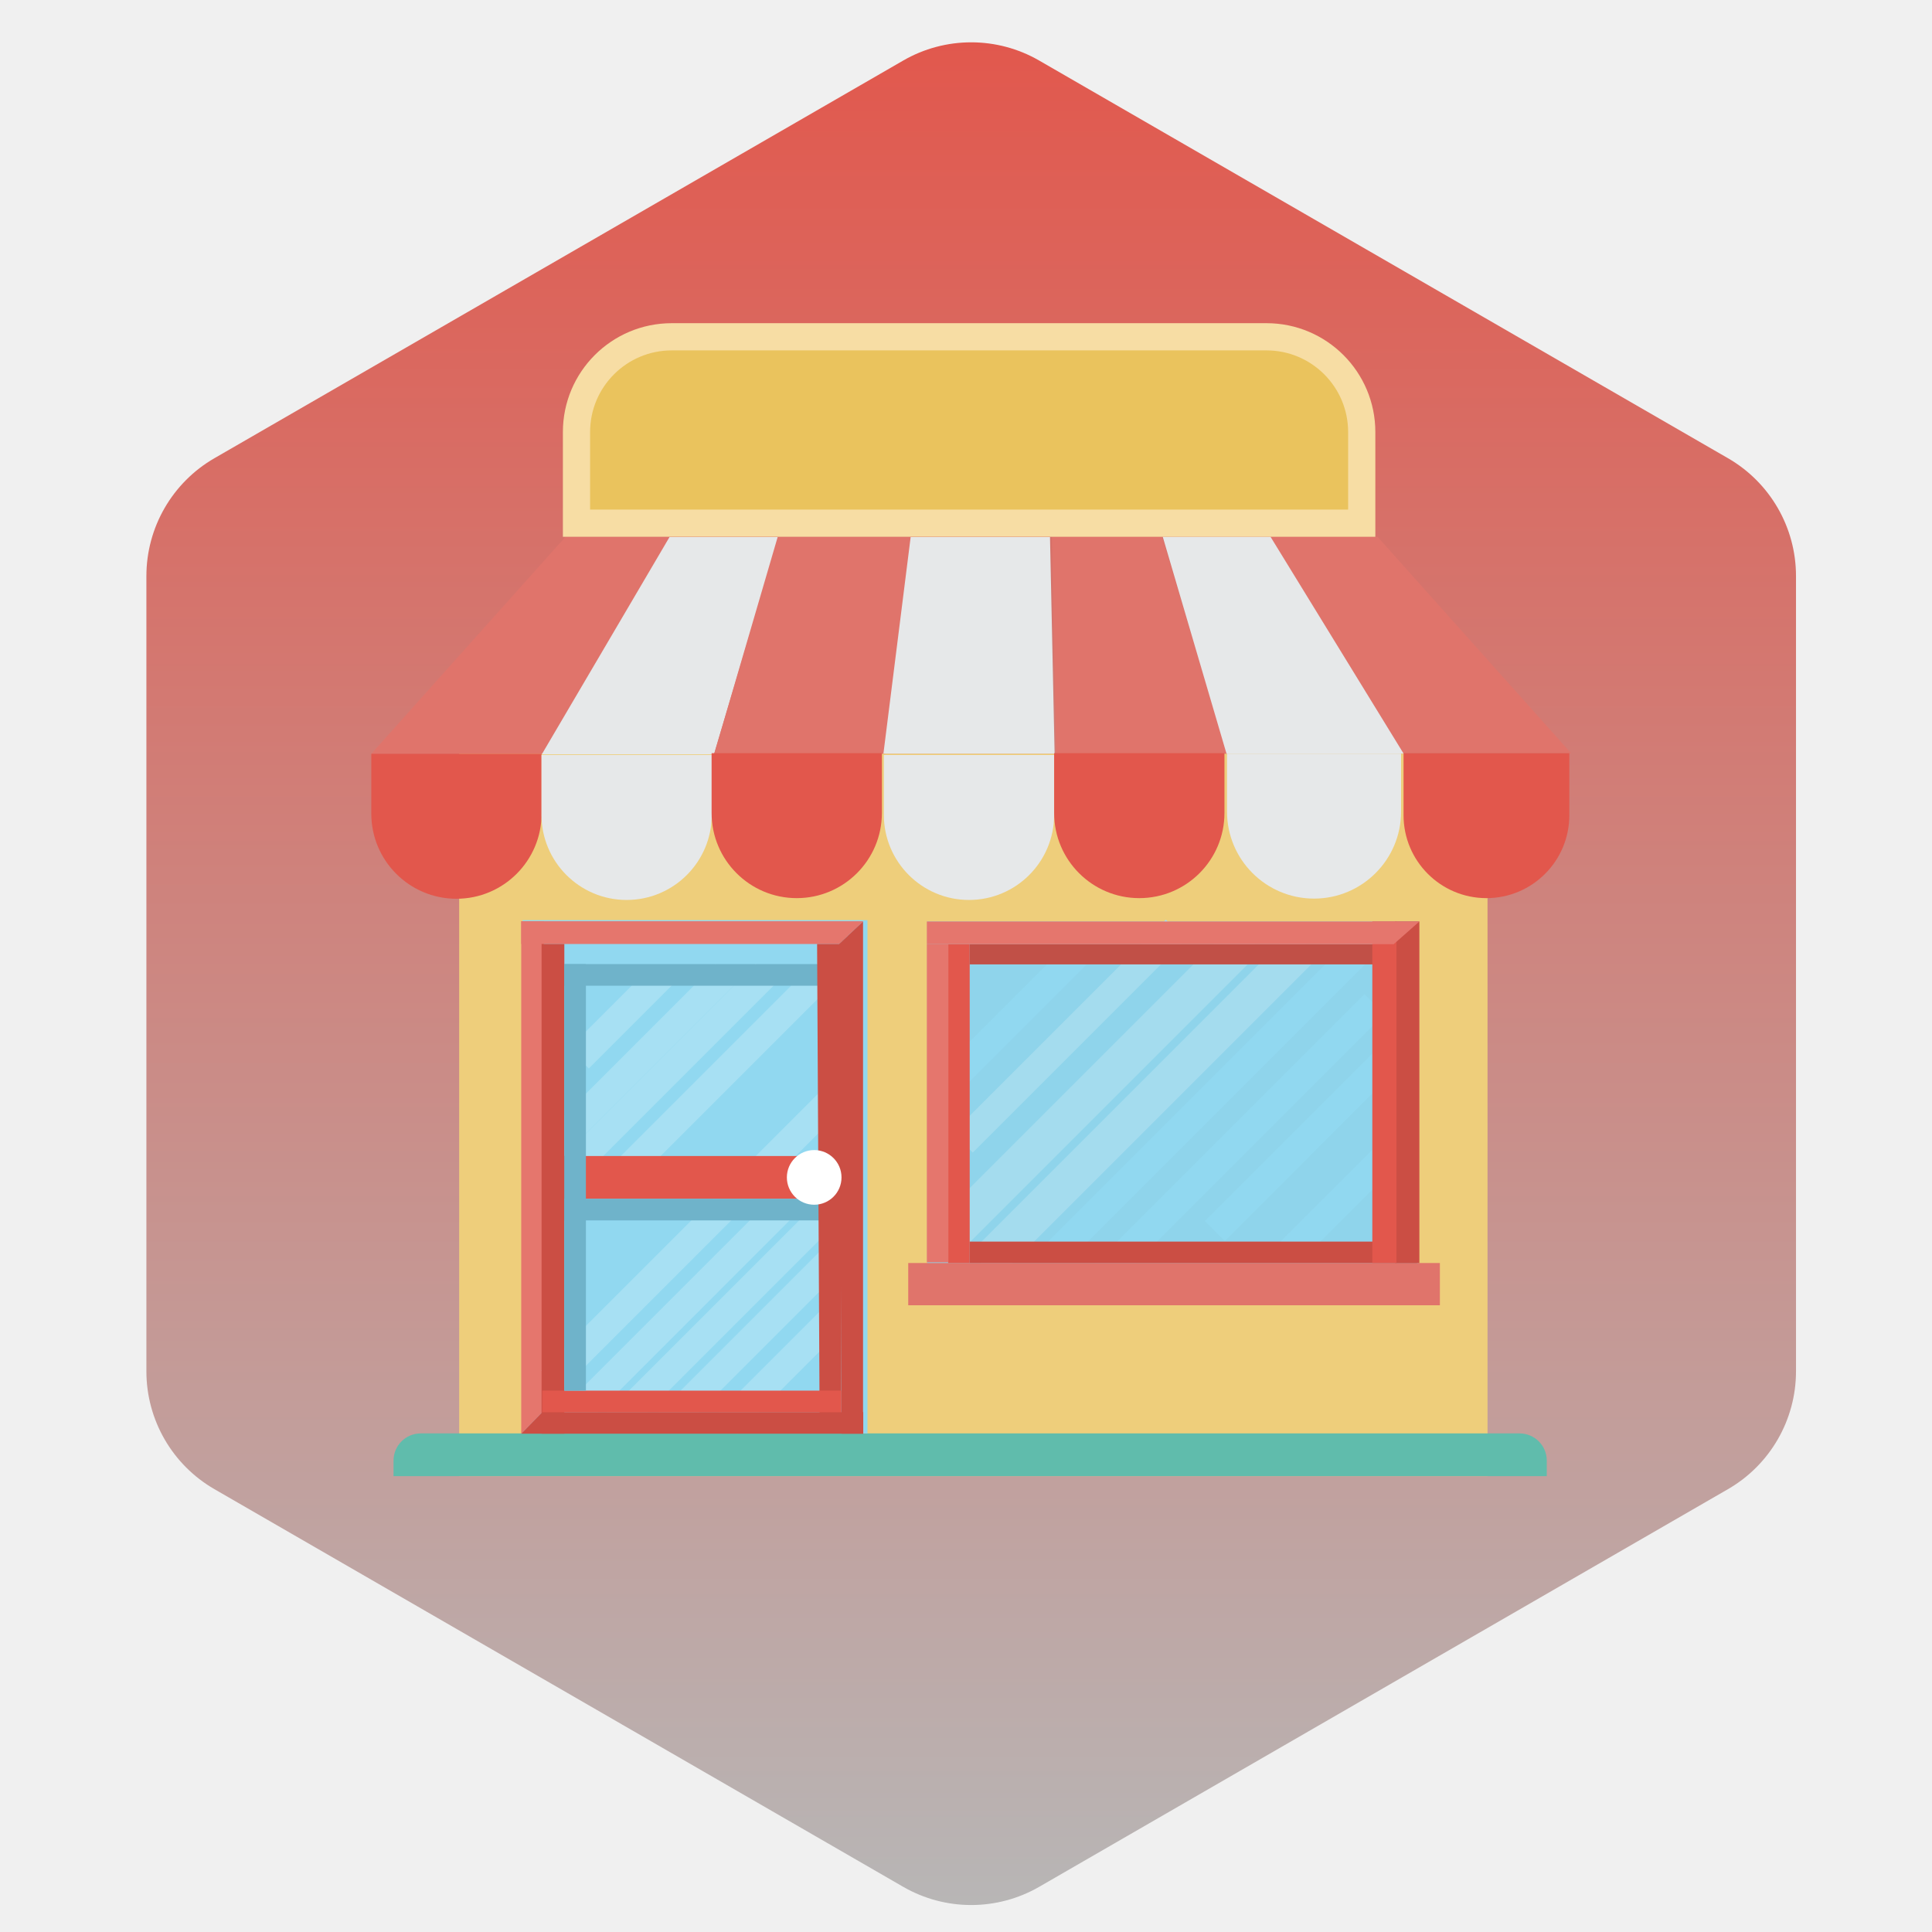
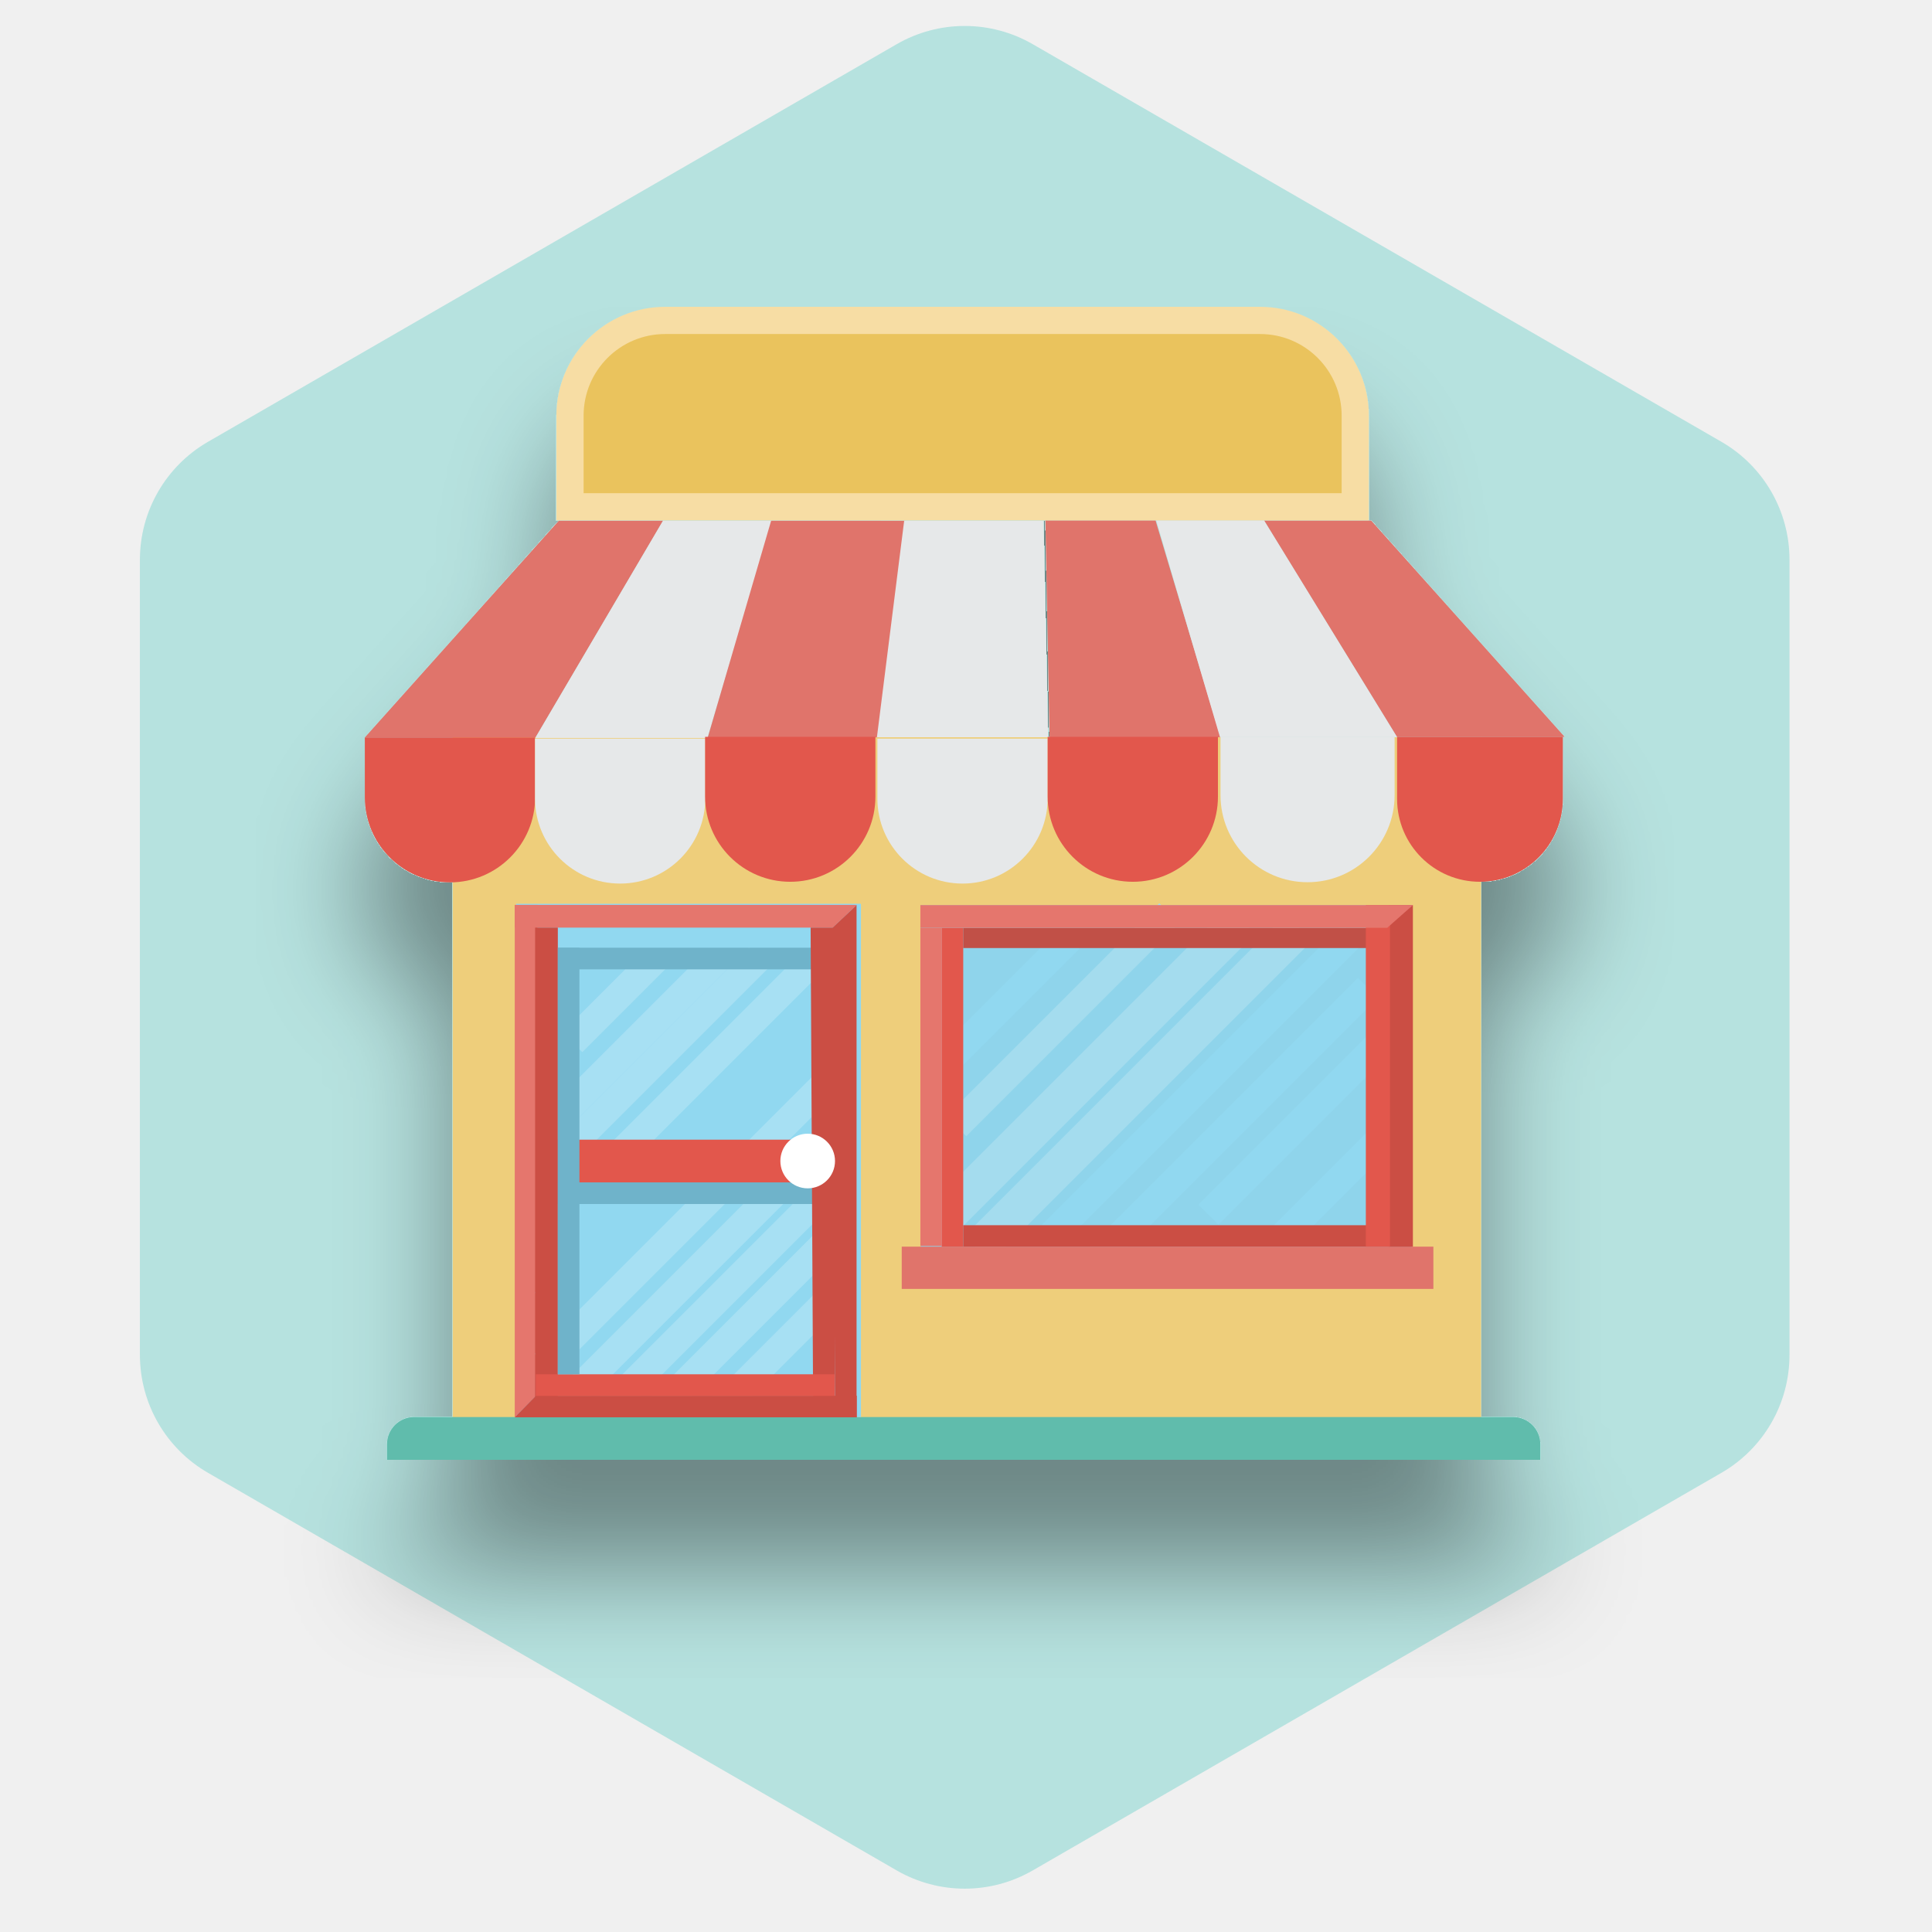
<svg xmlns="http://www.w3.org/2000/svg" width="71" height="71" viewBox="0 0 71 71" fill="none">
-   <path d="M33.191 2.226C34.738 1.332 36.644 1.332 38.191 2.226L63.502 16.839C65.049 17.732 66.002 19.383 66.002 21.169V50.395C66.002 52.182 65.049 53.833 63.502 54.726L38.191 69.339C36.644 70.232 34.738 70.232 33.191 69.339L7.88 54.726C6.333 53.833 5.38 52.182 5.38 50.395V21.169C5.38 19.383 6.333 17.732 7.88 16.839L33.191 2.226Z" fill="url(#paint0_linear_152_889)" />
-   <rect x="16.874" y="27.695" width="37.792" height="26.553" fill="#EECE7B" />
-   <path d="M14.462 53.677C14.462 53.125 14.909 52.677 15.462 52.677H55.843C56.396 52.677 56.843 53.125 56.843 53.677V54.248H14.462V53.677Z" fill="#60BCAC" />
-   <rect x="19.207" y="33.815" width="12.672" height="18.863" fill="#91D8F0" />
-   <path d="M19.155 33.855L19.991 33.855L19.937 51.894L19.155 52.687V33.855Z" fill="#E5766D" />
-   <path d="M19.155 34.691L19.155 33.855H31.724L30.84 34.691H19.155Z" fill="#E5766D" />
-   <rect x="23.985" y="35.454" width="1.036" height="4.356" transform="rotate(45 23.9855 35.4543)" fill="#A7E0F3" />
-   <rect x="30.091" y="40.166" width="1.036" height="14.413" transform="rotate(45 30.0907 40.1659)" fill="#A7E0F3" />
-   <rect x="30.871" y="41.532" width="1.036" height="14.66" transform="rotate(45 30.8712 41.5324)" fill="#A7E0F3" />
-   <rect x="30.569" y="45.548" width="1.036" height="9.046" transform="rotate(45 30.5688 45.5478)" fill="#A7E0F3" />
-   <rect x="30.991" y="47.329" width="1.036" height="6.544" transform="rotate(45 30.9907 47.329)" fill="#A7E0F3" />
-   <rect x="30.942" y="43.276" width="1.036" height="12.234" transform="rotate(45 30.9422 43.2764)" fill="#A7E0F3" />
-   <rect x="26.292" y="35.43" width="1.036" height="8.893" transform="rotate(45 26.2922 35.4299)" fill="#A7E0F3" />
-   <rect x="27.764" y="35.423" width="1.036" height="9.938" transform="rotate(45 27.7642 35.4235)" fill="#A7E0F3" />
-   <rect x="29.809" y="35.487" width="1.036" height="9.938" transform="rotate(45 29.8088 35.4869)" fill="#A7E0F3" />
-   <rect x="30.192" y="37.821" width="1.036" height="14.551" transform="rotate(45 30.1921 37.8213)" fill="#91D8F0" />
-   <path d="M20.737 42.483H30.139C30.573 42.483 30.924 42.835 30.924 43.269V43.269C30.924 43.702 30.573 44.054 30.139 44.054H20.737V42.483Z" fill="#E2574C" />
-   <rect x="20.737" y="44.054" width="9.398" height="0.795" fill="#6FB3CA" />
-   <rect x="20.737" y="35.43" width="9.398" height="0.795" fill="#6FB3CA" />
-   <path d="M19.903 34.691L20.739 34.691V52.687H19.903V34.691Z" fill="#CB4E44" />
-   <path d="M30.842 34.687L31.716 33.864V52.687H30.924L30.842 34.687Z" fill="#CB4E44" />
-   <path d="M30.028 34.691H30.914V52.659H30.123L30.028 34.691Z" fill="#CB4E44" />
-   <circle cx="29.921" cy="43.269" r="1.004" fill="white" />
-   <path d="M31.724 51.894L31.724 52.687H19.156L19.933 51.894H31.724Z" fill="#CB4E44" />
-   <rect x="19.928" y="51.105" width="10.986" height="0.795" fill="#E2574C" />
-   <rect x="34.075" y="33.864" width="18.052" height="12.728" fill="#8FD4EB" />
-   <rect x="39.176" y="34.739" width="1.036" height="7.175" transform="rotate(45 39.1763 34.7385)" fill="#91D8F0" />
-   <rect x="42.843" y="33.797" width="1.036" height="11.069" transform="rotate(45 42.8426 33.7972)" fill="#A4DCEE" />
-   <rect x="45.367" y="33.93" width="1.41" height="15.377" transform="rotate(45 45.367 33.9301)" fill="#A4DCEE" />
-   <rect x="47.497" y="34.205" width="1.363" height="16.736" transform="rotate(45 47.4969 34.205)" fill="#A4DCEE" />
-   <rect x="49.577" y="34.564" width="1.036" height="15.689" transform="rotate(45 49.5767 34.5638)" fill="#91D8F0" />
-   <rect x="50.143" y="36.537" width="1.036" height="14.473" transform="rotate(45 50.1428 36.5371)" fill="#91D8F0" />
-   <rect x="50.543" y="38.611" width="1.036" height="8.856" transform="rotate(45 50.5431 38.6105)" fill="#91D8F0" />
-   <rect x="50.542" y="42.143" width="1.036" height="5.005" transform="rotate(45 50.5418 42.1426)" fill="#91D8F0" />
-   <rect x="20.737" y="51.105" width="15.675" height="0.795" transform="rotate(-90 20.7373 51.1054)" fill="#6FB3CA" />
-   <rect x="33.377" y="46.415" width="19.538" height="1.553" fill="#E0746B" />
-   <rect x="34.844" y="34.699" width="0.792" height="11.716" fill="#E2574C" />
-   <rect x="34.061" y="34.699" width="0.792" height="11.691" fill="#E5766D" />
-   <rect x="35.636" y="45.628" width="16.443" height="0.787" fill="#CB4E44" />
-   <rect x="35.636" y="34.699" width="14.907" height="0.742" fill="#C15047" />
-   <rect x="51.275" y="33.864" width="0.886" height="12.551" fill="#CB4E44" />
-   <rect x="50.432" y="33.864" width="0.886" height="12.551" fill="#E2574C" />
-   <path d="M34.061 34.699L34.061 33.864H52.162L51.217 34.699H34.061Z" fill="#E5766D" />
-   <path d="M20.773 19.738L24.607 19.738L19.919 27.702H13.645L20.773 19.738Z" fill="#E0746B" />
-   <path d="M46.692 19.731H50.628L57.737 27.679H51.574L46.692 19.731Z" fill="#E0746B" />
-   <path d="M24.603 19.738H28.617L26.236 27.723H19.91L24.603 19.738Z" fill="#E6E8E9" />
-   <path d="M28.578 19.738L33.518 19.738L32.532 27.698L26.242 27.723L28.578 19.738Z" fill="#E0746B" />
-   <path d="M38.657 19.726H42.703L45.092 27.696H38.81L38.657 19.726Z" fill="#E0746B" />
-   <path d="M33.466 19.738H38.587L38.756 27.696H32.465L33.466 19.738Z" fill="#E6E8E9" />
-   <path d="M42.73 19.726H46.691L51.58 27.692H45.072L42.73 19.726Z" fill="#E6E8E9" />
-   <path d="M13.645 27.702H19.903V29.9C19.903 31.628 18.502 33.029 16.774 33.029V33.029C15.046 33.029 13.645 31.628 13.645 29.9V27.702Z" fill="#E2574C" />
-   <path d="M19.899 27.746H26.157V29.944C26.157 31.672 24.756 33.073 23.028 33.073V33.073C21.3 33.073 19.899 31.672 19.899 29.944V27.746Z" fill="#E6E8E9" />
-   <path d="M26.151 27.679H32.409V29.877C32.409 31.605 31.008 33.006 29.28 33.006V33.006C27.552 33.006 26.151 31.605 26.151 29.877V27.679Z" fill="#E2574C" />
-   <path d="M32.481 27.746H38.739V29.944C38.739 31.672 37.339 33.073 35.61 33.073V33.073C33.882 33.073 32.481 31.672 32.481 29.944V27.746Z" fill="#E6E8E9" />
-   <path d="M38.739 27.679H44.998V29.877C44.998 31.605 43.597 33.006 41.868 33.006V33.006C40.14 33.006 38.739 31.605 38.739 29.877V27.679Z" fill="#E2574C" />
-   <path d="M45.092 27.696H51.489V29.824C51.489 31.59 50.057 33.023 48.291 33.023V33.023C46.524 33.023 45.092 31.59 45.092 29.824V27.696Z" fill="#E6E8E9" />
-   <path d="M51.58 27.679H57.672V29.96C57.672 31.642 56.308 33.006 54.626 33.006V33.006C52.944 33.006 51.58 31.642 51.58 29.96V27.679Z" fill="#E2574C" />
-   <path d="M24.686 12.377H46.543C48.476 12.377 50.043 13.944 50.043 15.877V19.226H21.186V15.877C21.186 13.944 22.753 12.377 24.686 12.377Z" fill="#EAC35D" stroke="#F7DDA4" />
+   <path d="M32.953 1.624C34.5 0.731 36.406 0.731 37.953 1.624L63.264 16.237C64.811 17.131 65.763 18.781 65.763 20.567V49.794C65.763 51.58 64.811 53.231 63.264 54.124L37.953 68.737C36.406 69.631 34.5 69.631 32.953 68.737L7.642 54.124C6.095 53.231 5.142 51.58 5.142 49.794V20.567C5.142 18.781 6.095 17.131 7.642 16.237L32.953 1.624Z" fill="#8ED9D4" fill-opacity="0.59" />
+   <g filter="url(#filter0_d_161_109)">
+     <rect x="16.636" y="27.093" width="37.792" height="26.553" fill="#EECE7B" />
+     <path d="M14.223 53.076C14.223 52.523 14.671 52.076 15.223 52.076H55.605C56.157 52.076 56.605 52.523 56.605 53.076V53.647H14.223V53.076Z" fill="#60BCAC" />
+     <rect x="18.968" y="33.213" width="12.672" height="18.863" fill="#91D8F0" />
+     <path d="M18.917 33.254L19.753 33.254L19.698 51.292L18.917 52.085V33.254Z" fill="#E5766D" />
+     <path d="M18.917 34.089L18.917 33.254H31.486L30.602 34.089H18.917Z" fill="#E5766D" />
+     <rect x="23.747" y="34.853" width="1.036" height="4.356" transform="rotate(45 23.7471 34.8528)" fill="#A7E0F3" />
+     <rect x="29.852" y="39.564" width="1.036" height="14.413" transform="rotate(45 29.8523 39.5643)" fill="#A7E0F3" />
+     <rect x="30.633" y="40.931" width="1.036" height="14.66" transform="rotate(45 30.6328 40.9309)" fill="#A7E0F3" />
+     <rect x="30.331" y="44.946" width="1.036" height="9.046" transform="rotate(45 30.3305 44.9463)" fill="#A7E0F3" />
+     <rect x="30.752" y="46.727" width="1.036" height="6.544" transform="rotate(45 30.7523 46.7275)" fill="#A7E0F3" />
+     <rect x="30.704" y="42.675" width="1.036" height="12.234" transform="rotate(45 30.7038 42.6749)" fill="#A7E0F3" />
+     <rect x="26.054" y="34.828" width="1.036" height="8.893" transform="rotate(45 26.0538 34.8284)" fill="#A7E0F3" />
+     <rect x="27.526" y="34.822" width="1.036" height="9.938" transform="rotate(45 27.5258 34.822)" fill="#A7E0F3" />
+     <rect x="29.57" y="34.885" width="1.036" height="9.938" transform="rotate(45 29.5705 34.8854)" fill="#A7E0F3" />
+     <rect x="29.954" y="37.22" width="1.036" height="14.551" transform="rotate(45 29.9537 37.2198)" fill="#91D8F0" />
+     <path d="M20.499 41.882H29.901C30.334 41.882 30.686 42.233 30.686 42.667V42.667C30.686 43.101 30.334 43.452 29.901 43.452H20.499V41.882Z" fill="#E2574C" />
+     <rect x="20.499" y="43.452" width="9.398" height="0.795" fill="#6FB3CA" />
+     <rect x="20.499" y="34.828" width="9.398" height="0.795" fill="#6FB3CA" />
+     <path d="M19.665 34.089L20.5 34.089V52.085H19.665V34.089Z" fill="#CB4E44" />
+     <path d="M30.603 34.086L31.478 33.263V52.085H30.686L30.603 34.086Z" fill="#CB4E44" />
+     <path d="M29.79 34.089H30.676V52.058H29.884L29.79 34.089Z" fill="#CB4E44" />
+     <circle cx="29.682" cy="42.667" r="1.004" fill="white" />
+     <path d="M31.486 51.292L31.486 52.085H18.917L19.695 51.292H31.486Z" fill="#CB4E44" />
+     <rect x="19.69" y="50.504" width="10.986" height="0.795" fill="#E2574C" />
+     <rect x="33.837" y="33.263" width="18.052" height="12.728" fill="#8FD4EB" />
+     <rect x="38.938" y="34.137" width="1.036" height="7.175" transform="rotate(45 38.9379 34.137)" fill="#91D8F0" />
+     <rect x="42.604" y="33.196" width="1.036" height="11.069" transform="rotate(45 42.6042 33.1957)" fill="#A4DCEE" />
+     <rect x="45.129" y="33.329" width="1.41" height="15.377" transform="rotate(45 45.1286 33.3286)" fill="#A4DCEE" />
+     <rect x="47.258" y="33.604" width="1.363" height="16.736" transform="rotate(45 47.2585 33.6036)" fill="#A4DCEE" />
+     <rect x="49.338" y="33.962" width="1.036" height="15.689" transform="rotate(45 49.3383 33.9623)" fill="#91D8F0" />
+     <rect x="49.904" y="35.936" width="1.036" height="14.473" transform="rotate(45 49.9043 35.9356)" fill="#91D8F0" />
+     <rect x="50.305" y="38.009" width="1.036" height="8.856" transform="rotate(45 50.3047 38.009)" fill="#91D8F0" />
+     <rect x="50.303" y="41.541" width="1.036" height="5.005" transform="rotate(45 50.3034 41.5411)" fill="#91D8F0" />
+     <rect x="20.499" y="50.504" width="15.675" height="0.795" transform="rotate(-90 20.4989 50.504)" fill="#6FB3CA" />
+     <rect x="33.138" y="45.814" width="19.538" height="1.553" fill="#E0746B" />
+     <rect x="34.606" y="34.098" width="0.792" height="11.716" fill="#E2574C" />
+     <rect x="33.823" y="34.098" width="0.792" height="11.691" fill="#E5766D" />
+     <rect x="35.398" y="45.026" width="16.443" height="0.787" fill="#CB4E44" />
+     <rect x="35.398" y="34.098" width="14.907" height="0.742" fill="#C15047" />
+     <rect x="51.037" y="33.263" width="0.886" height="12.551" fill="#CB4E44" />
+     <rect x="50.194" y="33.263" width="0.886" height="12.551" fill="#E2574C" />
+     <path d="M33.823 34.098L33.823 33.263H51.923L50.978 34.098H33.823Z" fill="#E5766D" />
+     <path d="M20.535 19.136L24.368 19.136L19.68 27.101H13.407L20.535 19.136Z" fill="#E0746B" />
+     <path d="M46.454 19.13H50.39L57.499 27.078H51.336L46.454 19.13Z" fill="#E0746B" />
+     <path d="M24.365 19.136H28.378L25.997 27.121H19.671L24.365 19.136Z" fill="#E6E8E9" />
+     <path d="M28.339 19.136L33.279 19.137L32.293 27.097L26.004 27.122L28.339 19.136Z" fill="#E0746B" />
+     <path d="M38.418 19.124H42.465L44.853 27.094H38.571L38.418 19.124Z" fill="#E0746B" />
+     <path d="M33.228 19.136H38.349L38.518 27.094H32.226L33.228 19.136Z" fill="#E6E8E9" />
+     <path d="M42.492 19.124H46.453L51.342 27.09H44.834L42.492 19.124Z" fill="#E6E8E9" />
+     <path d="M13.407 27.101H19.665V29.298C19.665 31.026 18.264 32.427 16.536 32.427V32.427C14.808 32.427 13.407 31.026 13.407 29.298V27.101Z" fill="#E2574C" />
+     <path d="M19.661 27.144H25.919V29.342C25.919 31.07 24.518 32.471 22.79 32.471V32.471C21.062 32.471 19.661 31.07 19.661 29.342V27.144Z" fill="#E6E8E9" />
+     <path d="M25.912 27.078H32.171V29.276C32.171 31.004 30.77 32.405 29.041 32.405V32.405C27.313 32.405 25.912 31.004 25.912 29.276V27.078Z" fill="#E2574C" />
+     <path d="M32.243 27.144H38.501V29.342C38.501 31.07 37.1 32.471 35.372 32.471V32.471C33.644 32.471 32.243 31.07 32.243 29.342V27.144Z" fill="#E6E8E9" />
+     <path d="M38.501 27.078H44.759V29.276C44.759 31.004 43.358 32.405 41.63 32.405V32.405C39.902 32.405 38.501 31.004 38.501 29.276V27.078Z" fill="#E2574C" />
+     <path d="M44.853 27.094H51.251V29.222C51.251 30.989 49.819 32.421 48.052 32.421V32.421C46.285 32.421 44.853 30.989 44.853 29.222V27.094Z" fill="#E6E8E9" />
+     <path d="M51.342 27.078H57.434V29.359C57.434 31.041 56.07 32.405 54.388 32.405V32.405C52.706 32.405 51.342 31.041 51.342 29.359V27.078Z" fill="#E2574C" />
+     <path d="M24.447 11.775H46.305C48.238 11.775 49.805 13.342 49.805 15.275V18.624H20.947V15.275C20.947 13.342 22.514 11.775 24.447 11.775Z" fill="#EAC35D" stroke="#F7DDA4" />
+   </g>
  <defs>
-     <linearGradient id="paint0_linear_152_889" x1="35.691" y1="0.782" x2="35.691" y2="70.782" gradientUnits="userSpaceOnUse">
-       <stop stop-color="#E2574C" />
-       <stop offset="1" stop-color="#B7B7B7" />
-     </linearGradient>
+     <filter id="filter0_d_161_109" x="9.407" y="11.275" width="52.092" height="50.372" filterUnits="userSpaceOnUse" color-interpolation-filters="sRGB">
+       <feFlood flood-opacity="0" result="BackgroundImageFix" />
+       <feColorMatrix in="SourceAlpha" type="matrix" values="0 0 0 0 0 0 0 0 0 0 0 0 0 0 0 0 0 0 127 0" result="hardAlpha" />
+       <feOffset dy="4" />
+       <feGaussianBlur stdDeviation="2" />
+       <feComposite in2="hardAlpha" operator="out" />
+       <feColorMatrix type="matrix" values="0 0 0 0 0 0 0 0 0 0 0 0 0 0 0 0 0 0 0.4 0" />
+       <feBlend mode="normal" in2="BackgroundImageFix" result="effect1_dropShadow_161_109" />
+       <feBlend mode="normal" in="SourceGraphic" in2="effect1_dropShadow_161_109" result="shape" />
+     </filter>
  </defs>
</svg>
